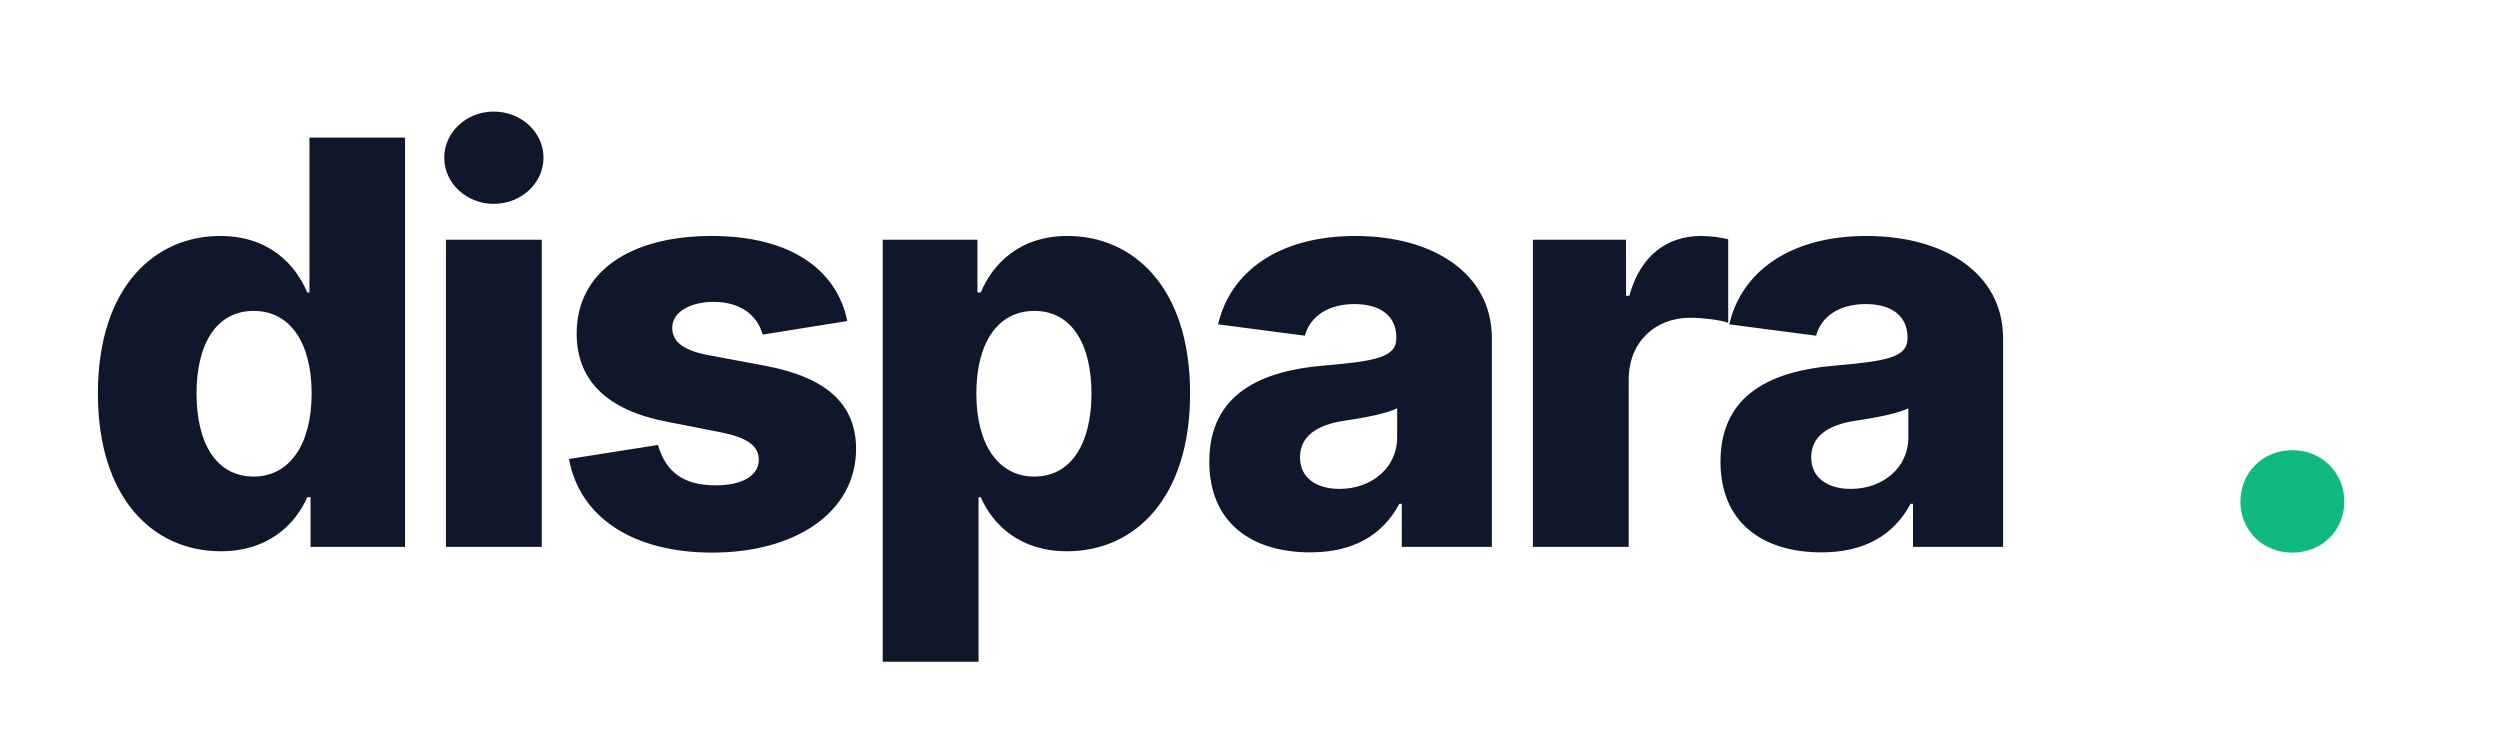
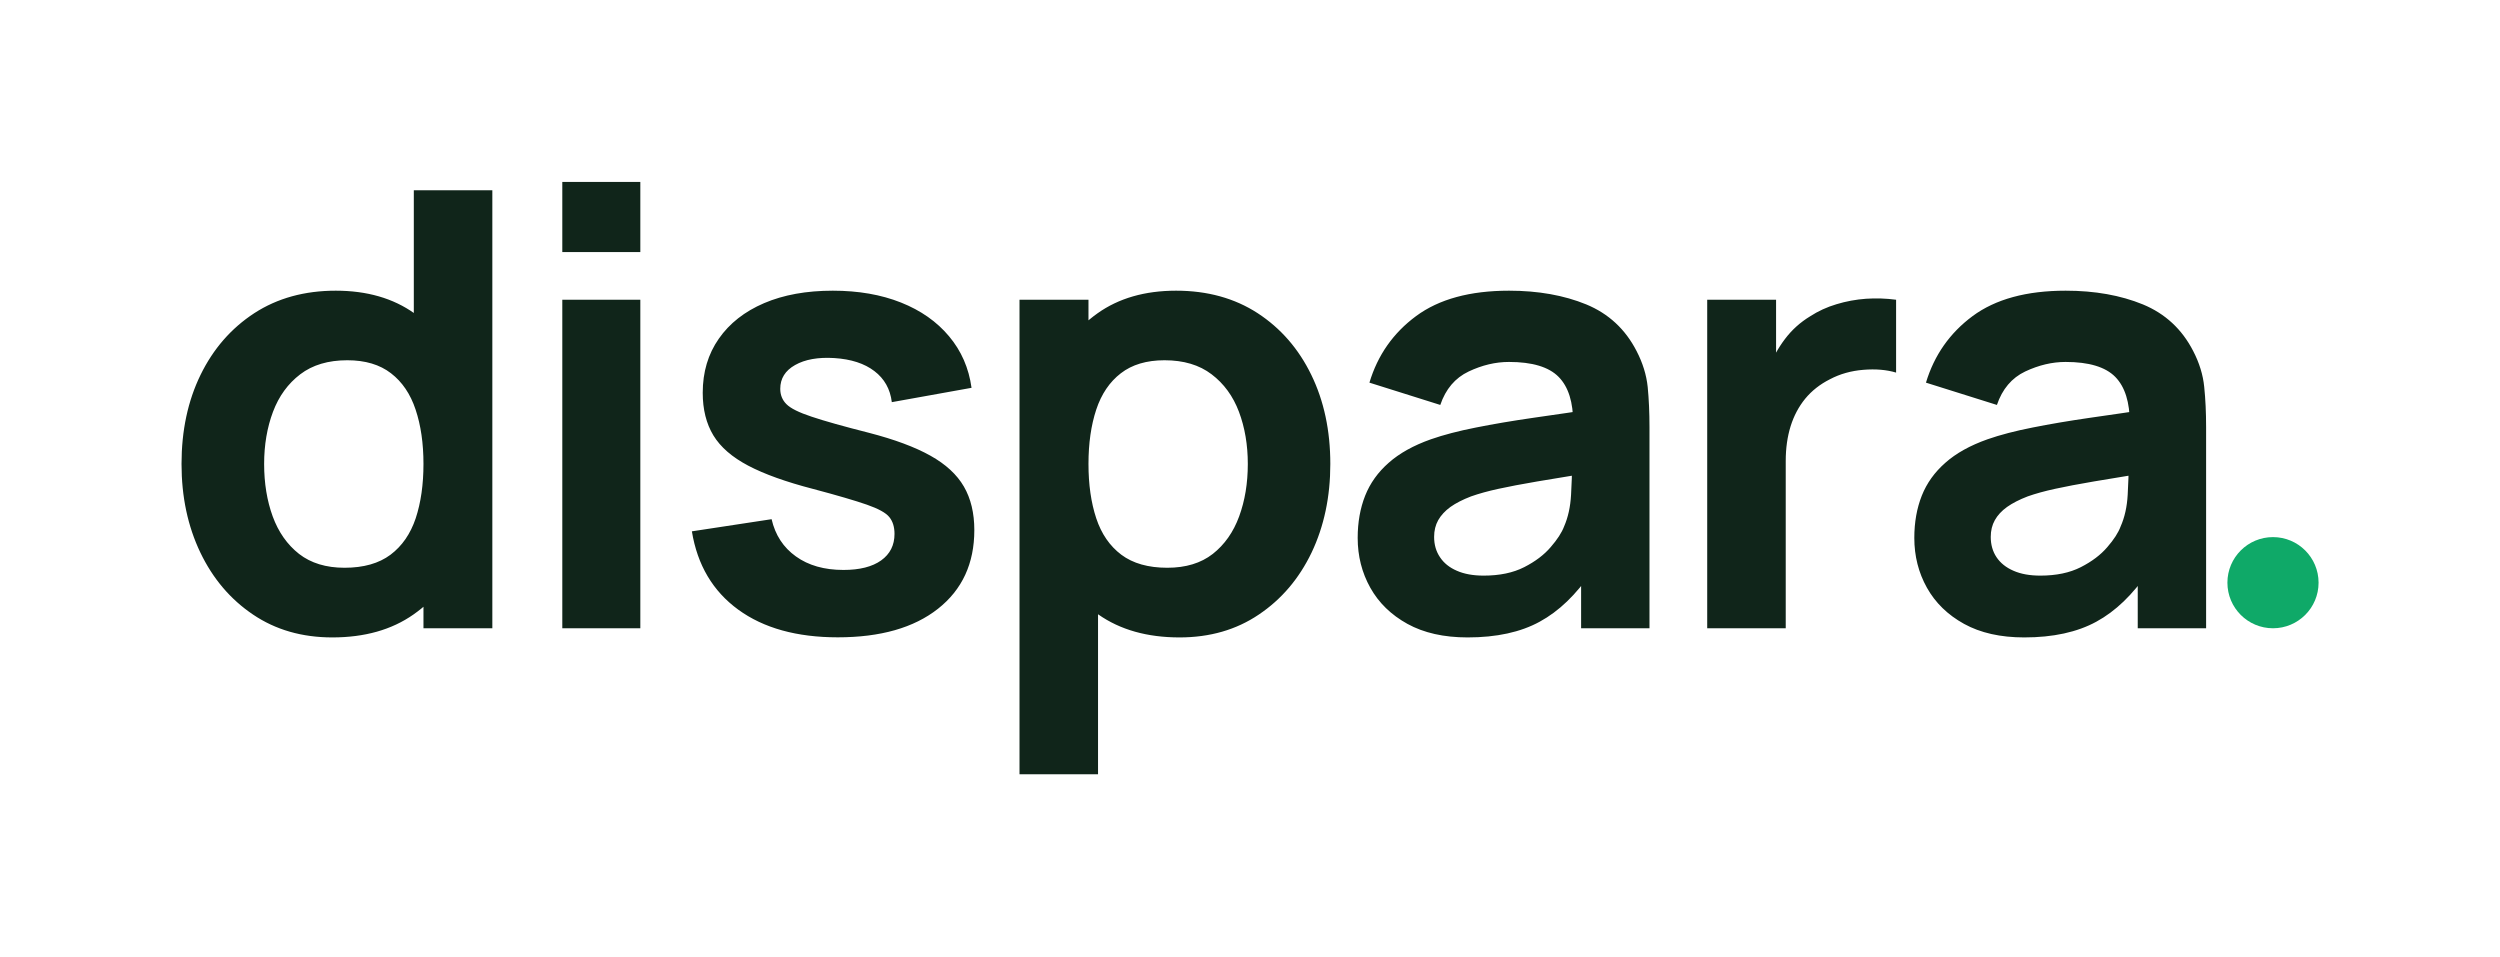
- <svg xmlns="http://www.w3.org/2000/svg" viewBox="0 0 320 96" width="320" height="96" role="img" aria-label="Dispara">
-   <text y="70" font-family="Inter, -apple-system, sans-serif" font-size="72" letter-spacing="-0.04em">
-     <tspan x="10" font-weight="800" fill="#0f172a">dispara</tspan>
-     <tspan font-weight="800" fill="#10b981">.</tspan>
-   </text>
+ <svg xmlns="http://www.w3.org/2000/svg" viewBox="0 0 251.2 96" width="251" height="96" role="img" aria-label="Dispara">
+   <path fill="#10251a" d="M33.39 64.01Q28.82 64.01 25.42 61.71Q22.02 59.42 20.13 55.48Q18.24 51.53 18.24 46.58Q18.24 41.55 20.15 37.63Q22.07 33.7 25.55 31.43Q29.03 29.17 33.74 29.17Q38.44 29.17 41.64 31.45Q44.85 33.74 46.5 37.68Q48.15 41.63 48.15 46.58Q48.15 51.53 46.48 55.47Q44.82 59.42 41.54 61.71Q38.26 64.01 33.39 64.01ZM34.62 57.01Q37.49 57.01 39.24 55.7Q40.98 54.39 41.77 52.04Q42.55 49.68 42.55 46.58Q42.55 43.48 41.76 41.12Q40.98 38.77 39.29 37.47Q37.6 36.16 34.9 36.16Q32.02 36.16 30.17 37.57Q28.32 38.98 27.43 41.34Q26.54 43.71 26.54 46.58Q26.54 49.48 27.4 51.85Q28.27 54.22 30.05 55.62Q31.84 57.01 34.62 57.01ZM42.55 63.09V40.19H41.58V19.08H49.47V63.09Z M56.5 25.29V18.24H64.34V25.29ZM56.5 63.09V30.08H64.34V63.09Z M84.18 64Q78 64 74.18 61.22Q70.35 58.43 69.52 53.35L77.53 52.13Q78.08 54.52 79.97 55.87Q81.86 57.23 84.75 57.23Q87.2 57.23 88.54 56.27Q89.88 55.31 89.88 53.61Q89.88 52.56 89.36 51.92Q88.85 51.28 87.1 50.67Q85.35 50.06 81.7 49.09Q77.61 48.03 75.18 46.75Q72.75 45.47 71.68 43.71Q70.61 41.94 70.61 39.43Q70.61 36.3 72.23 33.99Q73.84 31.68 76.78 30.42Q79.71 29.17 83.68 29.17Q87.54 29.17 90.53 30.36Q93.52 31.55 95.36 33.75Q97.21 35.95 97.62 38.93L89.61 40.37Q89.37 38.4 87.86 37.25Q86.36 36.1 83.83 35.94Q81.39 35.79 79.89 36.64Q78.4 37.48 78.4 39.03Q78.4 39.95 79.02 40.57Q79.64 41.2 81.55 41.83Q83.45 42.47 87.31 43.45Q91.17 44.45 93.49 45.75Q95.8 47.04 96.85 48.85Q97.9 50.66 97.9 53.23Q97.9 58.25 94.25 61.13Q90.61 64 84.18 64Z M118.52 64.01Q113.65 64.01 110.37 61.71Q107.09 59.42 105.43 55.47Q103.77 51.53 103.77 46.58Q103.77 41.63 105.42 37.68Q107.06 33.74 110.27 31.45Q113.47 29.17 118.17 29.17Q122.89 29.17 126.37 31.43Q129.85 33.7 131.76 37.63Q133.67 41.55 133.67 46.58Q133.67 51.53 131.79 55.48Q129.9 59.42 126.49 61.71Q123.09 64.01 118.52 64.01ZM102.44 77.76V30.08H109.37V52.98H110.33V77.76ZM117.29 57.01Q120.08 57.01 121.86 55.62Q123.64 54.22 124.51 51.85Q125.38 49.48 125.38 46.58Q125.38 43.71 124.49 41.34Q123.6 38.98 121.74 37.57Q119.89 36.16 117.01 36.16Q114.31 36.16 112.62 37.47Q110.93 38.77 110.15 41.12Q109.37 43.48 109.37 46.58Q109.37 49.68 110.15 52.04Q110.93 54.39 112.67 55.7Q114.42 57.01 117.29 57.01Z M147.46 64.01Q143.89 64.01 141.42 62.65Q138.96 61.29 137.69 59.02Q136.42 56.75 136.42 54.01Q136.42 51.67 137.17 49.77Q137.92 47.88 139.54 46.46Q141.15 45.03 143.78 44.1Q145.7 43.43 148.3 42.92Q150.9 42.4 154.08 41.94Q157.25 41.49 160.89 40.94L158.07 42.5Q158.09 39.33 156.61 37.83Q155.13 36.33 151.62 36.33Q149.6 36.33 147.57 37.29Q145.53 38.26 144.72 40.65L137.6 38.41Q138.84 34.27 142.29 31.72Q145.74 29.17 151.63 29.17Q156.02 29.17 159.39 30.55Q162.75 31.94 164.44 35.23Q165.37 37.02 165.56 38.84Q165.74 40.67 165.74 42.88V63.09H158.87V56.12L159.93 57.41Q157.6 60.86 154.71 62.43Q151.83 64.01 147.46 64.01ZM149.08 57.8Q151.48 57.8 153.15 56.95Q154.82 56.1 155.81 54.94Q156.81 53.79 157.16 52.86Q157.76 51.49 157.86 49.68Q157.96 47.88 157.96 46.72L160.31 47.37Q156.79 47.94 154.45 48.34Q152.11 48.74 150.56 49.08Q149 49.42 147.81 49.84Q146.56 50.32 145.74 50.9Q144.93 51.49 144.51 52.23Q144.1 52.96 144.1 53.91Q144.1 55.08 144.69 55.95Q145.27 56.83 146.38 57.31Q147.49 57.8 149.08 57.8Z M171.54 63.09V30.08H178.46V38.14L177.67 37.1Q178.3 35.42 179.35 34.03Q180.39 32.65 181.89 31.74Q183.09 30.96 184.53 30.53Q185.98 30.09 187.5 29.98Q189.03 29.88 190.52 30.08V37.4Q189.09 36.97 187.24 37.12Q185.38 37.27 183.87 38.07Q182.38 38.82 181.39 40.02Q180.41 41.22 179.92 42.79Q179.43 44.37 179.43 46.27V63.09Z M203.39 64.01Q199.82 64.01 197.35 62.65Q194.89 61.29 193.62 59.02Q192.35 56.75 192.35 54.01Q192.35 51.67 193.1 49.77Q193.85 47.88 195.47 46.46Q197.08 45.03 199.71 44.1Q201.63 43.43 204.23 42.92Q206.83 42.4 210.01 41.94Q213.18 41.49 216.82 40.94L214 42.5Q214.01 39.33 212.54 37.83Q211.06 36.33 207.55 36.33Q205.53 36.33 203.49 37.29Q201.46 38.26 200.65 40.65L193.52 38.41Q194.77 34.27 198.21 31.72Q201.66 29.17 207.56 29.17Q211.95 29.17 215.32 30.55Q218.68 31.94 220.37 35.23Q221.3 37.02 221.48 38.84Q221.67 40.67 221.67 42.88V63.09H214.8V56.12L215.86 57.41Q213.53 60.86 210.64 62.43Q207.75 64.01 203.39 64.01ZM205.01 57.8Q207.41 57.8 209.08 56.95Q210.75 56.1 211.74 54.94Q212.74 53.79 213.08 52.86Q213.69 51.49 213.79 49.68Q213.89 47.88 213.89 46.72L216.24 47.37Q212.72 47.94 210.38 48.34Q208.04 48.74 206.49 49.08Q204.93 49.42 203.74 49.84Q202.49 50.32 201.67 50.9Q200.85 51.49 200.44 52.23Q200.03 52.96 200.03 53.91Q200.03 55.08 200.61 55.95Q201.2 56.83 202.31 57.31Q203.42 57.8 205.01 57.8Z" />
+   <circle cx="228.39" cy="58.51" r="4.58" fill="#0fa968" />
</svg>
